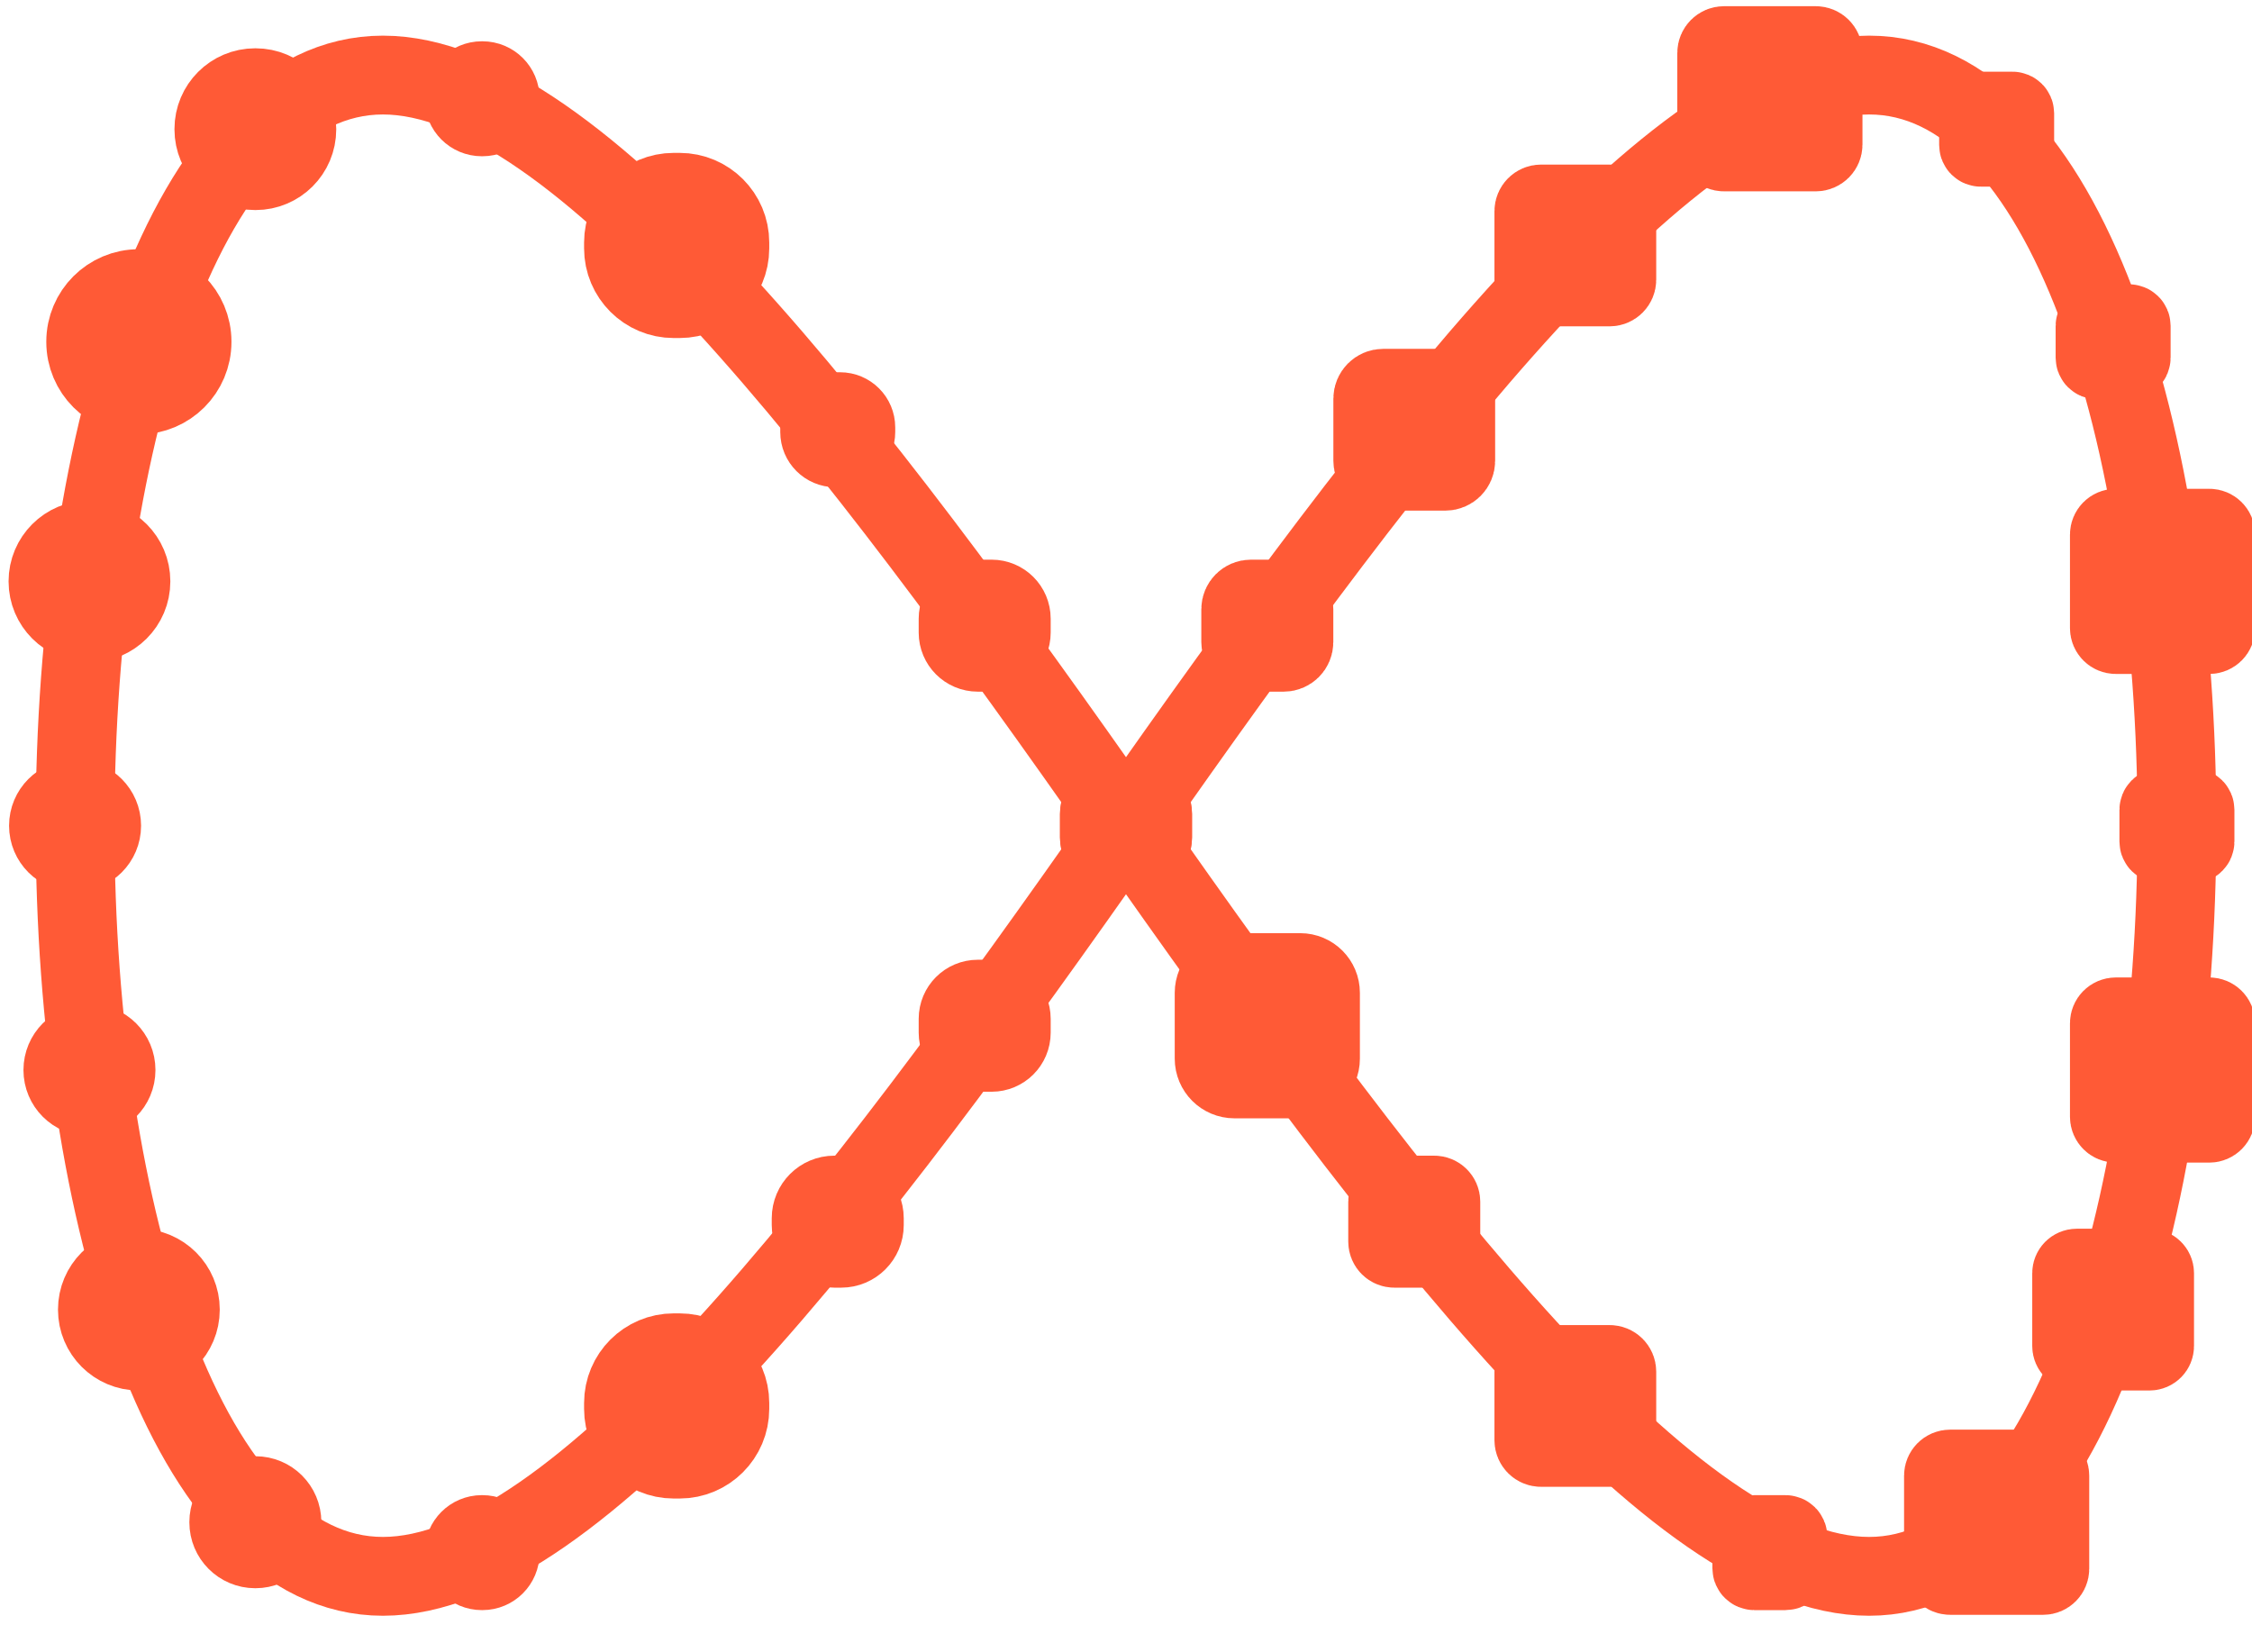
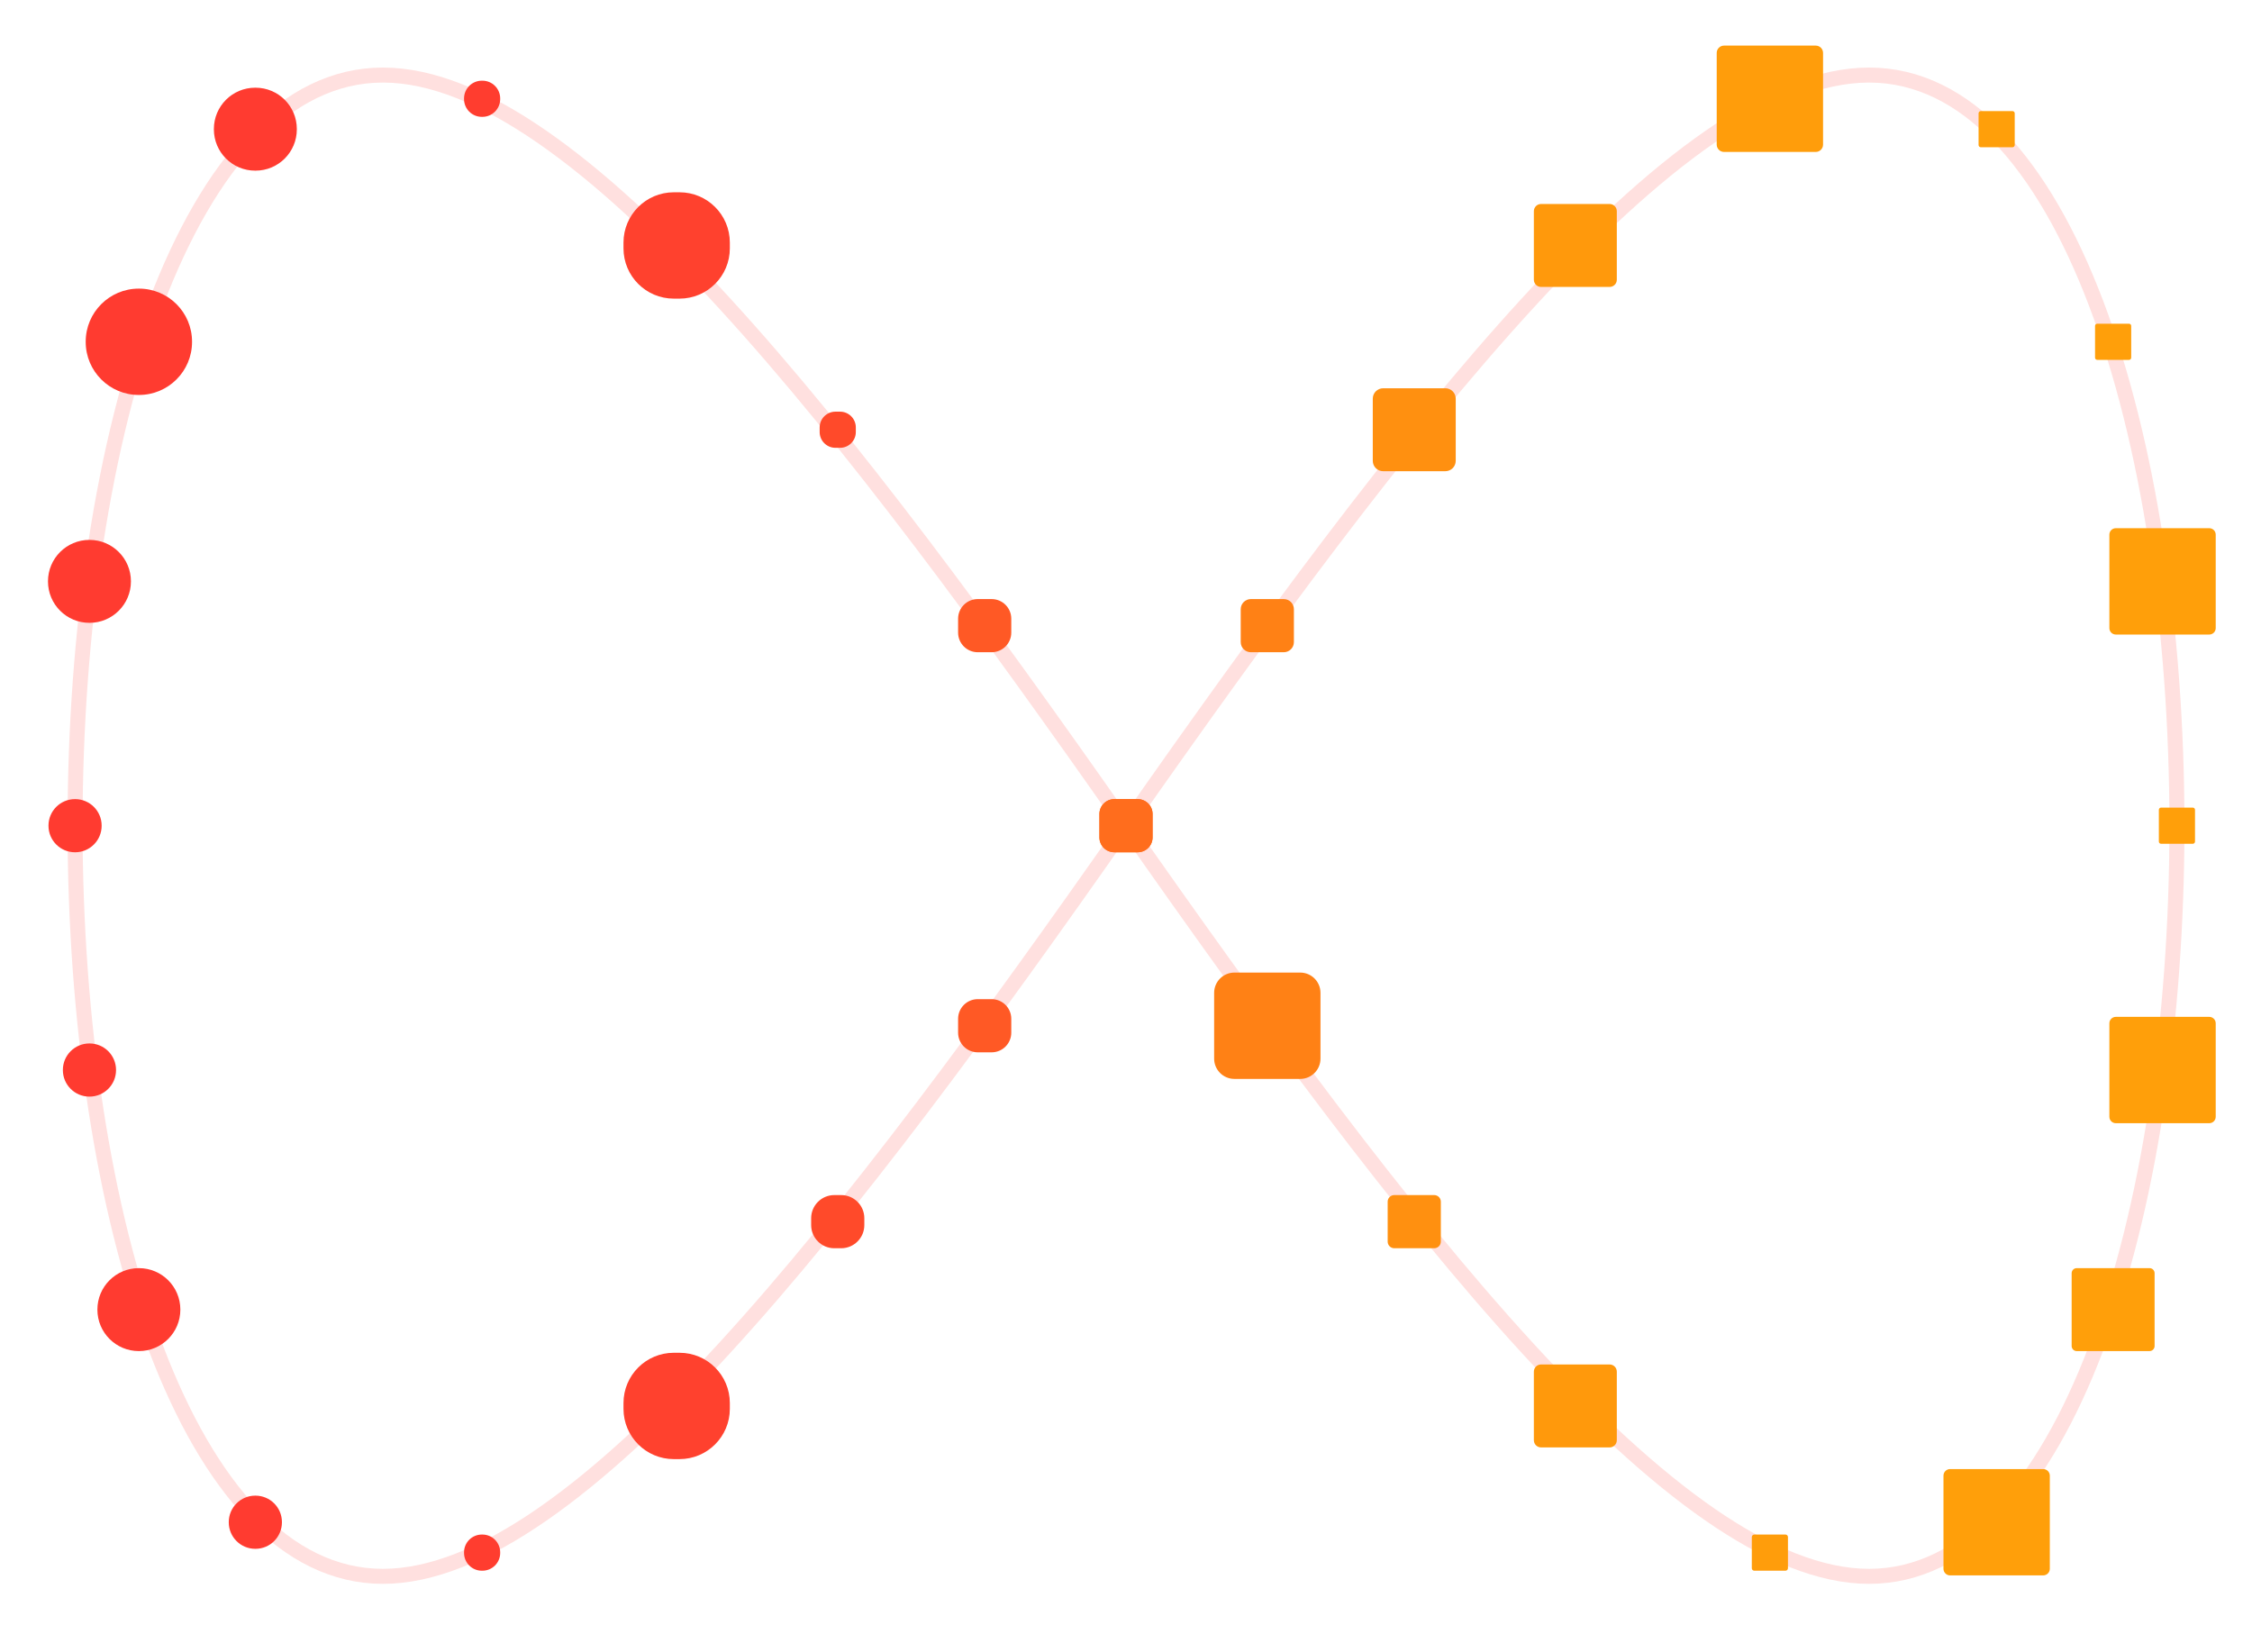
- <svg xmlns="http://www.w3.org/2000/svg" viewBox="76 124 360 264">
-   <style>*{animation-play-state:paused!important;animation-delay:-4.2s!important}svg *{fill:none!important;stroke:#FF5A36!important;stroke-width:12.6px!important;stroke-linecap:round!important;stroke-linejoin:round!important;opacity:1!important}</style>
+ <svg xmlns="http://www.w3.org/2000/svg" viewBox="76 124 360 264" width="360" height="264">
+   <style>*{animation-play-state:paused!important;animation-delay:-4.2s!important}</style>
  <style>
@keyframes km{0.000%{transform:translate(256.00px,256.00px)}1.042%{transform:translate(248.51px,245.31px)}2.083%{transform:translate(240.99px,234.64px)}3.125%{transform:translate(233.41px,224.02px)}4.167%{transform:translate(225.73px,213.47px)}5.208%{transform:translate(217.92px,203.01px)}6.250%{transform:translate(209.92px,192.70px)}7.292%{transform:translate(201.69px,182.58px)}8.333%{transform:translate(193.14px,172.72px)}9.375%{transform:translate(184.17px,163.24px)}10.417%{transform:translate(174.65px,154.32px)}11.458%{transform:translate(164.37px,146.28px)}12.500%{transform:translate(153.07px,139.79px)}13.542%{transform:translate(140.58px,136.19px)}14.583%{transform:translate(127.73px,137.66px)}15.625%{transform:translate(116.82px,144.65px)}16.667%{transform:translate(108.69px,154.82px)}17.708%{transform:translate(102.70px,166.40px)}18.750%{transform:translate(98.20px,178.64px)}19.792%{transform:translate(94.78px,191.24px)}20.833%{transform:translate(92.20px,204.03px)}21.875%{transform:translate(90.30px,216.94px)}22.917%{transform:translate(89.01px,229.92px)}23.958%{transform:translate(88.25px,242.95px)}25.000%{transform:translate(88.00px,256.00px)}26.042%{transform:translate(88.25px,269.05px)}27.083%{transform:translate(89.01px,282.08px)}28.125%{transform:translate(90.30px,295.06px)}29.167%{transform:translate(92.20px,307.97px)}30.208%{transform:translate(94.78px,320.76px)}31.250%{transform:translate(98.20px,333.36px)}32.292%{transform:translate(102.70px,345.60px)}33.333%{transform:translate(108.69px,357.18px)}34.375%{transform:translate(116.82px,367.35px)}35.417%{transform:translate(127.73px,374.34px)}36.458%{transform:translate(140.58px,375.81px)}37.500%{transform:translate(153.07px,372.21px)}38.542%{transform:translate(164.37px,365.72px)}39.583%{transform:translate(174.65px,357.68px)}40.625%{transform:translate(184.17px,348.76px)}41.667%{transform:translate(193.14px,339.28px)}42.708%{transform:translate(201.69px,329.42px)}43.750%{transform:translate(209.92px,319.30px)}44.792%{transform:translate(217.92px,308.99px)}45.833%{transform:translate(225.73px,298.53px)}46.875%{transform:translate(233.41px,287.98px)}47.917%{transform:translate(240.99px,277.36px)}48.958%{transform:translate(248.51px,266.69px)}50.000%{transform:translate(256.00px,256.00px)}51.042%{transform:translate(263.49px,245.31px)}52.083%{transform:translate(271.01px,234.64px)}53.125%{transform:translate(278.59px,224.02px)}54.167%{transform:translate(286.27px,213.47px)}55.208%{transform:translate(294.08px,203.01px)}56.250%{transform:translate(302.08px,192.70px)}57.292%{transform:translate(310.31px,182.58px)}58.333%{transform:translate(318.86px,172.72px)}59.375%{transform:translate(327.83px,163.24px)}60.417%{transform:translate(337.35px,154.32px)}61.458%{transform:translate(347.63px,146.28px)}62.500%{transform:translate(358.93px,139.79px)}63.542%{transform:translate(371.42px,136.19px)}64.583%{transform:translate(384.27px,137.66px)}65.625%{transform:translate(395.18px,144.65px)}66.667%{transform:translate(403.31px,154.82px)}67.708%{transform:translate(409.30px,166.40px)}68.750%{transform:translate(413.80px,178.64px)}69.792%{transform:translate(417.22px,191.24px)}70.833%{transform:translate(419.80px,204.03px)}71.875%{transform:translate(421.70px,216.94px)}72.917%{transform:translate(422.99px,229.92px)}73.958%{transform:translate(423.75px,242.95px)}75.000%{transform:translate(424.00px,256.00px)}76.042%{transform:translate(423.75px,269.05px)}77.083%{transform:translate(422.99px,282.08px)}78.125%{transform:translate(421.70px,295.06px)}79.167%{transform:translate(419.80px,307.97px)}80.208%{transform:translate(417.22px,320.76px)}81.250%{transform:translate(413.80px,333.36px)}82.292%{transform:translate(409.30px,345.60px)}83.333%{transform:translate(403.31px,357.18px)}84.375%{transform:translate(395.18px,367.35px)}85.417%{transform:translate(384.27px,374.34px)}86.458%{transform:translate(371.42px,375.81px)}87.500%{transform:translate(358.93px,372.21px)}88.542%{transform:translate(347.63px,365.72px)}89.583%{transform:translate(337.35px,357.68px)}90.625%{transform:translate(327.83px,348.76px)}91.667%{transform:translate(318.86px,339.28px)}92.708%{transform:translate(310.31px,329.42px)}93.750%{transform:translate(302.08px,319.30px)}94.792%{transform:translate(294.08px,308.99px)}95.833%{transform:translate(286.27px,298.53px)}96.875%{transform:translate(278.59px,287.98px)}97.917%{transform:translate(271.01px,277.36px)}98.958%{transform:translate(263.49px,266.69px)}100.000%{transform:translate(256.00px,256.00px)}}
@keyframes ks{0.000%{rx:28.0%;transform:scale(0.860)}4.167%{rx:39.4%;transform:scale(0.933)}8.333%{rx:46.3%;transform:scale(0.977)}12.500%{rx:49.1%;transform:scale(0.995)}16.667%{rx:49.8%;transform:scale(0.999)}20.833%{rx:49.9%;transform:scale(0.999)}25.000%{rx:49.9%;transform:scale(1.000)}29.167%{rx:49.9%;transform:scale(0.999)}33.333%{rx:49.8%;transform:scale(0.999)}37.500%{rx:49.1%;transform:scale(0.995)}41.667%{rx:46.3%;transform:scale(0.977)}45.833%{rx:39.4%;transform:scale(0.933)}50.000%{rx:28.0%;transform:scale(0.860)}54.167%{rx:16.6%;transform:scale(0.787)}58.333%{rx:9.7%;transform:scale(0.743)}62.500%{rx:6.9%;transform:scale(0.725)}66.667%{rx:6.2%;transform:scale(0.721)}70.833%{rx:6.1%;transform:scale(0.721)}75.000%{rx:6.1%;transform:scale(0.720)}79.167%{rx:6.1%;transform:scale(0.721)}83.333%{rx:6.2%;transform:scale(0.721)}87.500%{rx:6.9%;transform:scale(0.725)}91.667%{rx:9.7%;transform:scale(0.743)}95.833%{rx:16.6%;transform:scale(0.787)}100.000%{rx:28.0%;transform:scale(0.860)}}
@keyframes kf{0.000%{fill:#ff6d1d}4.167%{fill:#ff5327}8.333%{fill:#ff432d}12.500%{fill:#ff3d2f}16.667%{fill:#ff3b30}20.833%{fill:#ff3b30}25.000%{fill:#ff3b30}29.167%{fill:#ff3b30}33.333%{fill:#ff3b30}37.500%{fill:#ff3d2f}41.667%{fill:#ff432d}45.833%{fill:#ff5327}50.000%{fill:#ff6d1d}54.167%{fill:#ff8713}58.333%{fill:#ff970d}62.500%{fill:#ff9d0b}66.667%{fill:#ff9f0a}70.833%{fill:#ff9f0a}75.000%{fill:#ff9f0a}79.167%{fill:#ff9f0a}83.333%{fill:#ff9f0a}87.500%{fill:#ff9d0b}91.667%{fill:#ff970d}95.833%{fill:#ff8713}100.000%{fill:#ff6d1d}}
@keyframes kb{0%{opacity:.10}30%{opacity:.26}100%{opacity:.10}}
.k{animation:km 7.619s linear infinite}
.k&gt;rect{transform-box:fill-box;transform-origin:50% 50%;animation:ks 7.619s linear infinite,kf 7.619s linear infinite;animation-delay:inherit}
.kg{animation:kb .476s linear infinite}
.paused .k,.paused .k&gt;rect,.paused .kg{animation-play-state:paused}
@media (prefers-reduced-motion:reduce){.k,.k&gt;rect,.kg{animation:none}}
</style>
  <path class="kg" d="M 256.00 256.00 C 212.02 193.17, 168.31 136.00, 137.21 136.00 C 106.11 136.00, 88.00 193.17, 88.00 256.00 C 88.00 318.83, 106.11 376.00, 137.21 376.00 C 168.31 376.00, 212.02 318.83, 256.00 256.00 C 299.98 193.17, 343.69 136.00, 374.79 136.00 C 405.89 136.00, 424.00 193.17, 424.00 256.00 C 424.00 318.83, 405.89 376.00, 374.79 376.00 C 343.69 376.00, 299.98 318.83, 256.00 256.00 Z" fill="none" stroke="#FF3B30" stroke-width="2.4" opacity=".16" />
  <g class="k" transform="translate(256.00,256.00)" style="animation-delay:0s">
    <rect x="-4.25" y="-4.25" width="8.50" height="8.50" rx="2.38" fill="#ff6d1d" />
  </g>
  <g class="k" transform="translate(233.41,224.02)" style="animation-delay:-0.238s">
    <rect x="-4.25" y="-4.25" width="8.50" height="8.50" rx="3.14" fill="#ff5925" />
  </g>
  <g class="k" transform="translate(209.92,192.70)" style="animation-delay:-0.476s">
    <rect x="-2.89" y="-2.89" width="5.78" height="5.78" rx="2.52" fill="#ff4a2a" />
  </g>
  <g class="k" transform="translate(184.17,163.24)" style="animation-delay:-0.714s">
    <rect x="-8.50" y="-8.50" width="17.00" height="17.00" rx="8.04" fill="#ff412e" />
  </g>
  <g class="k" transform="translate(153.07,139.79)" style="animation-delay:-0.952s">
    <rect x="-2.89" y="-2.89" width="5.78" height="5.78" rx="2.84" fill="#ff3d2f" />
  </g>
  <g class="k" transform="translate(116.82,144.65)" style="animation-delay:-1.19s">
    <rect x="-6.63" y="-6.63" width="13.26" height="13.26" rx="6.60" fill="#ff3b30" />
  </g>
  <g class="k" transform="translate(98.20,178.64)" style="animation-delay:-1.429s">
    <rect x="-8.50" y="-8.50" width="17.00" height="17.00" rx="8.48" fill="#ff3b30" />
  </g>
  <g class="k" transform="translate(90.30,216.94)" style="animation-delay:-1.667s">
    <rect x="-6.63" y="-6.63" width="13.26" height="13.26" rx="6.62" fill="#ff3b30" />
  </g>
  <g class="k" transform="translate(88.00,256.00)" style="animation-delay:-1.905s">
    <rect x="-4.25" y="-4.25" width="8.50" height="8.50" rx="4.24" fill="#ff3b30" />
  </g>
  <g class="k" transform="translate(90.30,295.06)" style="animation-delay:-2.143s">
    <rect x="-4.25" y="-4.25" width="8.50" height="8.50" rx="4.24" fill="#ff3b30" />
  </g>
  <g class="k" transform="translate(98.20,333.36)" style="animation-delay:-2.381s">
    <rect x="-6.63" y="-6.63" width="13.26" height="13.26" rx="6.62" fill="#ff3b30" />
  </g>
  <g class="k" transform="translate(116.82,367.35)" style="animation-delay:-2.619s">
    <rect x="-4.25" y="-4.25" width="8.50" height="8.50" rx="4.23" fill="#ff3b30" />
  </g>
  <g class="k" transform="translate(153.07,372.21)" style="animation-delay:-2.857s">
    <rect x="-2.89" y="-2.89" width="5.78" height="5.78" rx="2.84" fill="#ff3d2f" />
  </g>
  <g class="k" transform="translate(184.17,348.76)" style="animation-delay:-3.095s">
    <rect x="-8.50" y="-8.50" width="17.00" height="17.00" rx="8.04" fill="#ff412e" />
  </g>
  <g class="k" transform="translate(209.92,319.30)" style="animation-delay:-3.333s">
    <rect x="-4.25" y="-4.25" width="8.50" height="8.50" rx="3.70" fill="#ff4a2a" />
  </g>
  <g class="k" transform="translate(233.41,287.98)" style="animation-delay:-3.571s">
    <rect x="-4.25" y="-4.25" width="8.50" height="8.50" rx="3.14" fill="#ff5925" />
  </g>
  <g class="k" transform="translate(256.00,256.00)" style="animation-delay:-3.809s">
    <rect x="-4.25" y="-4.25" width="8.50" height="8.50" rx="2.38" fill="#ff6d1d" />
  </g>
  <g class="k" transform="translate(278.59,224.02)" style="animation-delay:-4.048s">
    <rect x="-4.25" y="-4.25" width="8.50" height="8.50" rx="1.62" fill="#ff8115" />
  </g>
  <g class="k" transform="translate(302.08,192.70)" style="animation-delay:-4.286s">
    <rect x="-6.63" y="-6.63" width="13.26" height="13.26" rx="1.66" fill="#ff9010" />
  </g>
  <g class="k" transform="translate(327.83,163.24)" style="animation-delay:-4.524s">
    <rect x="-6.63" y="-6.63" width="13.26" height="13.26" rx="1.15" fill="#ff990c" />
  </g>
  <g class="k" transform="translate(358.93,139.79)" style="animation-delay:-4.762s">
    <rect x="-8.50" y="-8.50" width="17.00" height="17.00" rx="1.17" fill="#ff9d0b" />
  </g>
  <g class="k" transform="translate(395.18,144.65)" style="animation-delay:-5s">
    <rect x="-2.89" y="-2.89" width="5.78" height="5.78" rx="0.36" fill="#ff9f0a" />
  </g>
  <g class="k" transform="translate(413.80,178.64)" style="animation-delay:-5.238s">
    <rect x="-2.89" y="-2.89" width="5.78" height="5.78" rx="0.35" fill="#ff9f0a" />
  </g>
  <g class="k" transform="translate(421.70,216.94)" style="animation-delay:-5.476s">
    <rect x="-8.50" y="-8.50" width="17.00" height="17.00" rx="1.03" fill="#ff9f0a" />
  </g>
  <g class="k" transform="translate(424.00,256.00)" style="animation-delay:-5.714s">
    <rect x="-2.89" y="-2.89" width="5.78" height="5.78" rx="0.35" fill="#ff9f0a" />
  </g>
  <g class="k" transform="translate(421.70,295.06)" style="animation-delay:-5.952s">
    <rect x="-8.50" y="-8.50" width="17.00" height="17.00" rx="1.03" fill="#ff9f0a" />
  </g>
  <g class="k" transform="translate(413.80,333.36)" style="animation-delay:-6.19s">
    <rect x="-6.63" y="-6.63" width="13.26" height="13.26" rx="0.81" fill="#ff9f0a" />
  </g>
  <g class="k" transform="translate(395.18,367.35)" style="animation-delay:-6.428s">
    <rect x="-8.50" y="-8.50" width="17.00" height="17.00" rx="1.06" fill="#ff9f0a" />
  </g>
  <g class="k" transform="translate(358.93,372.21)" style="animation-delay:-6.667s">
    <rect x="-2.89" y="-2.89" width="5.78" height="5.78" rx="0.40" fill="#ff9d0b" />
  </g>
  <g class="k" transform="translate(327.83,348.76)" style="animation-delay:-6.905s">
    <rect x="-6.63" y="-6.63" width="13.26" height="13.26" rx="1.15" fill="#ff990c" />
  </g>
  <g class="k" transform="translate(302.08,319.30)" style="animation-delay:-7.143s">
    <rect x="-4.25" y="-4.25" width="8.50" height="8.50" rx="1.06" fill="#ff9010" />
  </g>
  <g class="k" transform="translate(278.59,287.98)" style="animation-delay:-7.381s">
    <rect x="-8.50" y="-8.50" width="17.00" height="17.00" rx="3.24" fill="#ff8115" />
  </g>
</svg>
